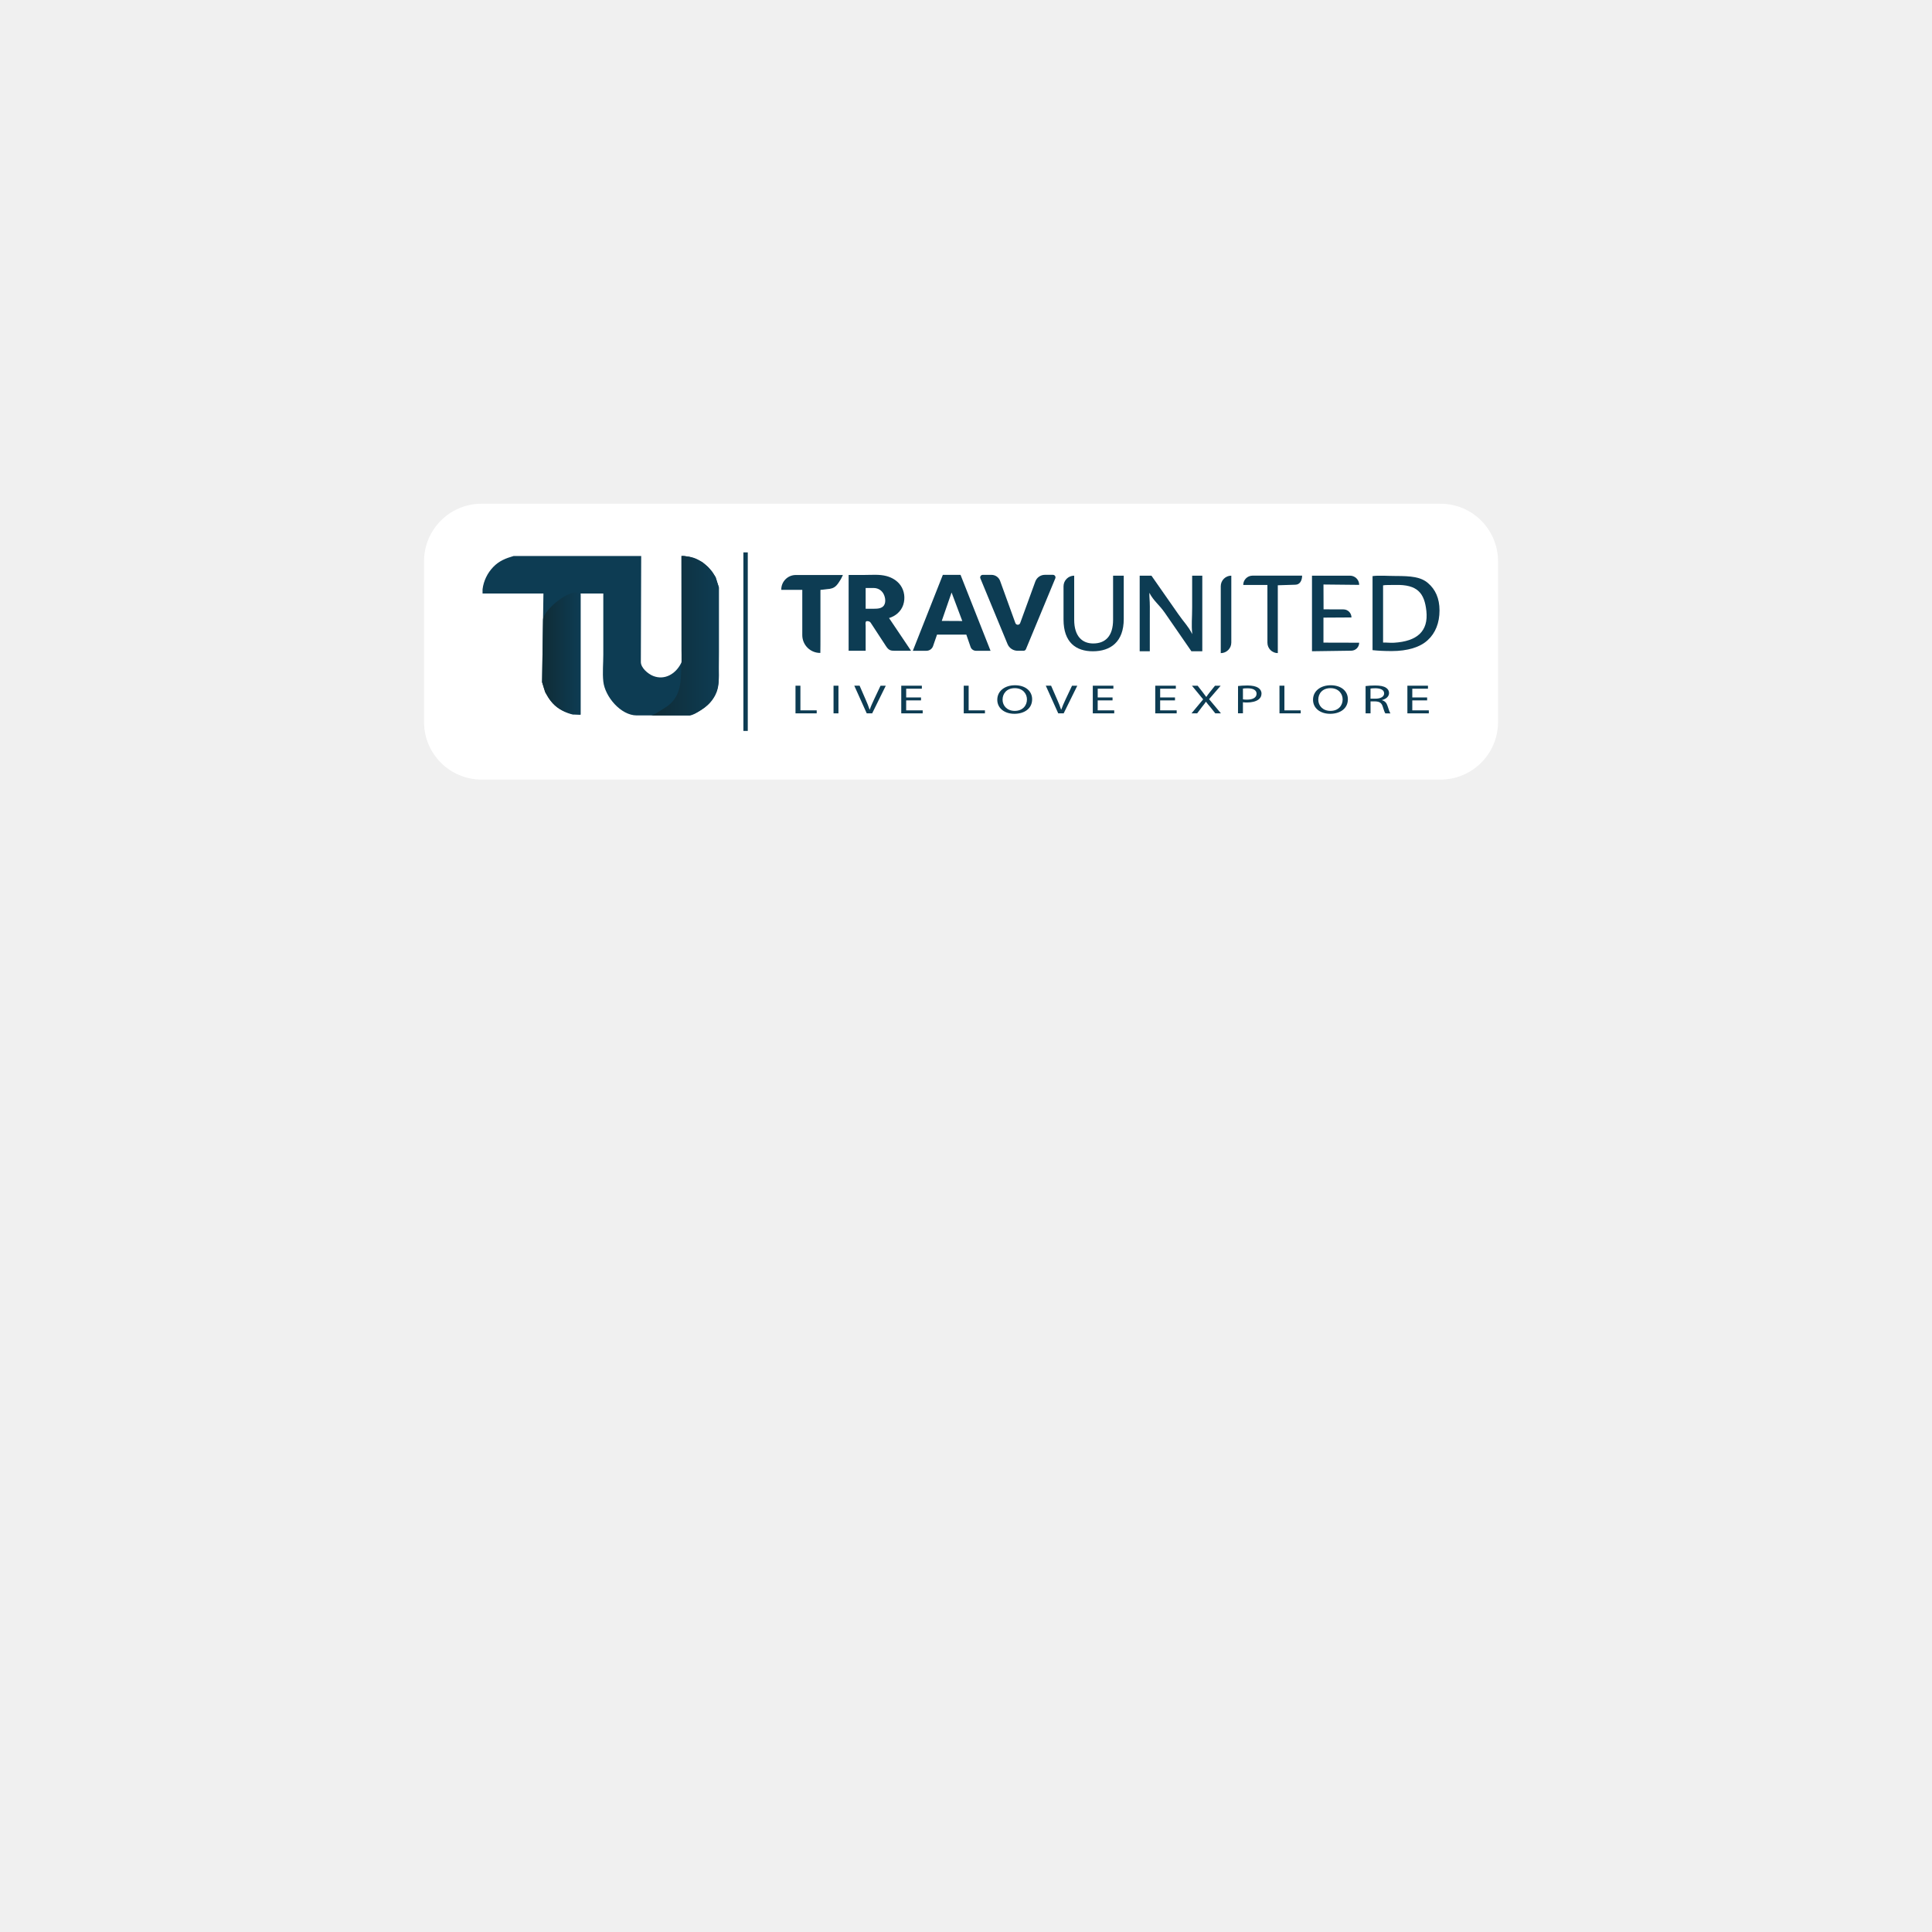
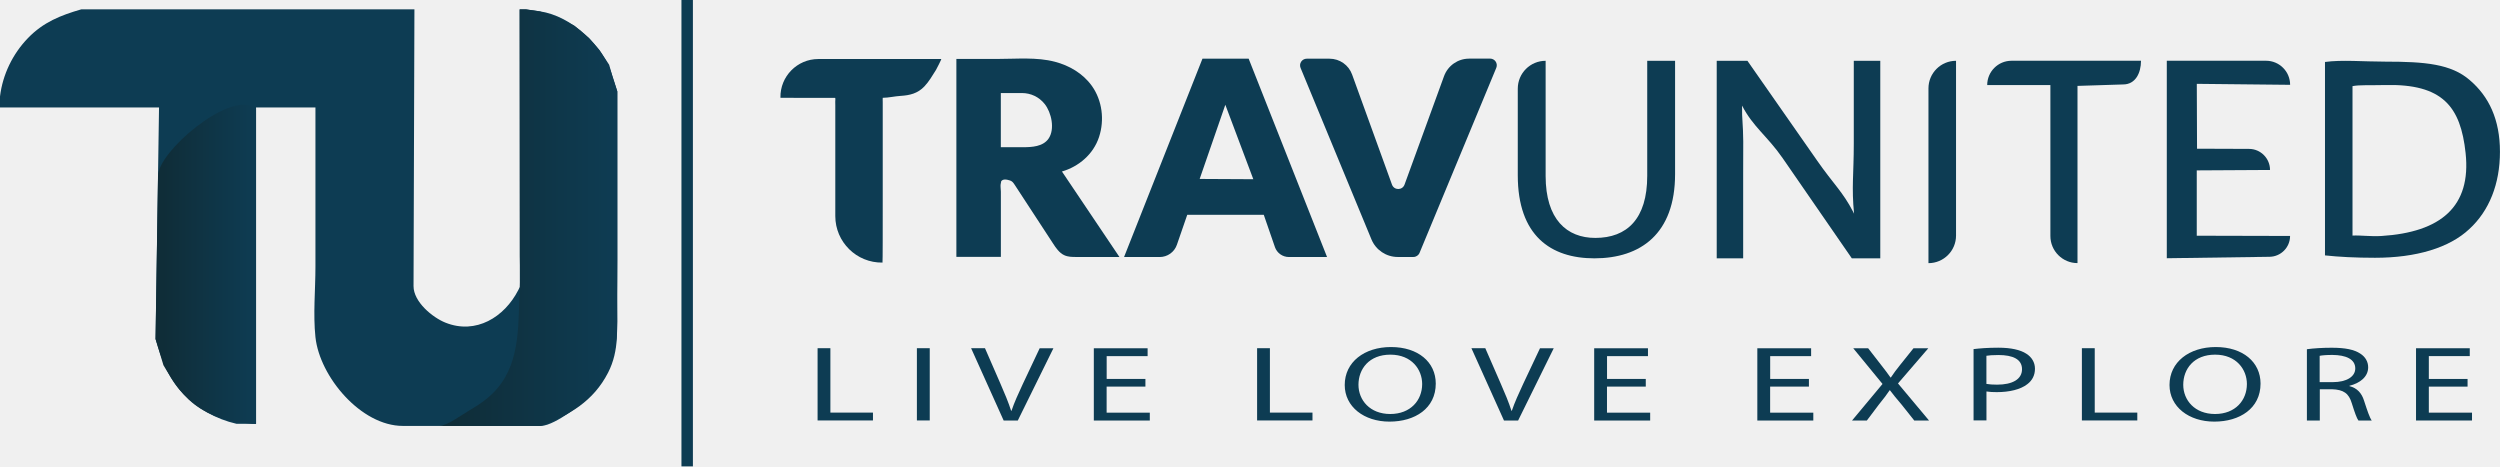
- <svg xmlns="http://www.w3.org/2000/svg" version="1.0" id="Layer_1" x="0px" y="0px" viewBox="0 0 1080 1080" style="enable-background:new 0 0 1080 1080;" xml:space="preserve">
-   <style type="text/css">
- 	.st0{fill:#FFFFFF;}
- 	.st1{fill:#0D3C53;}
- 	.st2{fill:url(#SVGID_1_);}
- 	.st3{fill:url(#SVGID_00000109014422537473481550000001116388177789008033_);}
- </style>
-   <path class="st0" d="M805.24,435.79H269.21c-17.77,0-32.17-14.4-32.17-32.17v-89.86c0-17.77,14.4-32.17,32.17-32.17h536.03  c17.77,0,32.17,14.4,32.17,32.17v89.86C837.41,421.39,823.01,435.79,805.24,435.79z" />
+ <svg xmlns="http://www.w3.org/2000/svg" xmlns:xlink="http://www.w3.org/1999/xlink" id="Layer_1" version="1.1" viewBox="0 0 534.96 99.8">
+   <defs>
+     <style>
+       .st0 {
+         fill: url(#linear-gradient1);
+       }
+ 
+       .st1 {
+         fill: #0d3c53;
+       }
+ 
+       .st2 {
+         fill: url(#linear-gradient);
+       }
+     </style>
+     <linearGradient id="linear-gradient" x1="33.28" y1="56.57" x2="54.79" y2="56.57" gradientUnits="userSpaceOnUse">
+       <stop offset=".08" stop-color="#0f2d38" />
+       <stop offset=".99" stop-color="#0e3c53" />
+     </linearGradient>
+     <linearGradient id="linear-gradient1" x1="93.98" y1="46.56" x2="132.09" y2="46.56" xlink:href="#linear-gradient" />
+   </defs>
  <g>
-     <g>
-       <path class="st1" d="M401.84,328.32c0,8.72,0,17.43,0,26.15c0,6.14,0,12.29,0,18.43c0,6.38,0.42,12.27-3.56,17.79    c-0.12,0.16-0.24,0.32-0.36,0.48c-1.88,2.47-4.25,4.52-6.82,6.24c-1.31,0.88-3.97,2.52-5.61,2.52c0,0-29.25,0-29.54,0    c-8.95,0-17.79-10.52-18.7-18.99c-0.52-4.91,0-10.17,0-15.1c0-2.38,0-34.05,0-34.05c0,0-12.71,0-12.71,0v67.68c0,0-4.21,0-4.21,0    c-4.33-0.99-8.36-3.25-11.43-6.46c-3.23-3.38-4.56-7.3-5.87-11.67l0.53-34.94l0.22-14.61h-34.03c0,0,0-2.36,0-2.36    c0.57-4.69,2.71-9.11,5.99-12.5c3.29-3.41,6.97-4.84,11.4-6.13h71.29c0,0-0.19,58.88-0.19,59.22c-0.01,3.36,4.05,6.72,6.85,7.83    c6.5,2.59,12.6-1.19,15.55-6.95l0.35-0.69l-0.04-59.41h1.35c0,0,2.99,0.43,2.99,0.43c6.74,0.97,13.71,7.48,15.52,13.88    C400.81,325.1,401.84,328.32,401.84,328.32z" />
-       <linearGradient id="SVGID_1_" gradientUnits="userSpaceOnUse" x1="303.027" y1="365.36" x2="324.533" y2="365.36">
-         <stop offset="0.081" style="stop-color:#0F2D38" />
-         <stop offset="0.991" style="stop-color:#0E3C53" />
-       </linearGradient>
-       <path class="st2" d="M324.53,332.07c0,0,0,67.37,0,67.4c0,0.28-5.49-0.6-6.03-0.74c-2.06-0.53-4.05-1.36-5.85-2.49    c-3.72-2.33-5.77-5.62-7.94-9.3l-1.68-5.6c0,0,0.53-34.9,0.53-34.94c0.09-5.21,14.9-17.73,20.25-14.72    C323.81,331.66,324.53,332.07,324.53,332.07z" />
-       <linearGradient id="SVGID_00000170274027539081654450000003866043083589104521_" gradientUnits="userSpaceOnUse" x1="363.724" y1="355.358" x2="401.838" y2="355.358">
-         <stop offset="0.081" style="stop-color:#0F2D38" />
-         <stop offset="0.991" style="stop-color:#0E3C53" />
-       </linearGradient>
-       <path style="fill:url(#SVGID_00000170274027539081654450000003866043083589104521_);" d="M401.84,328.32c0,12.04,0,24.08,0,36.11    c0,3.03-0.06,6.06-0.08,9.1c-0.02,5.3,0.61,10.14-1.9,15.02c-3.13,6.08-8.24,9.07-14.38,11.38c0,0-21.74,0-21.76,0    c1.68,0.01,5.01-2.48,6.49-3.34c2.22-1.28,4.36-2.77,6.01-4.75c5.12-6.13,4.31-14.23,4.77-21.65c0.14-2.19,0-4.44,0-6.63    c-0.01-10.65-0.02-21.3-0.02-31.94c-0.01-6.94-0.01-13.87-0.02-20.81c0,0,1.35,0,1.35,0l2.99,0.43l3.37,1.08l3.98,1.96l3.17,2.67    l2.24,2.57l2.05,3.13l0.7,2.48L401.84,328.32z" />
-     </g>
-     <path class="st1" d="M471.18,321.42c0.07,0-1.01,2.13-1.13,2.32c-0.77,1.22-1.51,2.52-2.52,3.58c-1.42,1.48-3.1,1.88-5.08,2   c-1.27,0.08-2.55,0.4-3.81,0.41c-0.03,0.28,0,0.5-0.01,0.92c-0.03,6.97,0.05,33.66-0.05,34.34c-5.56,0.08-10.1-4.41-10.1-9.96   c0-8.37,0-19.59,0-23.7c-0.07-1.15,0.15-1.67-0.13-1.59c-2.61-0.01-11.42,0.02-11.61-0.02c0-0.01,0-0.03,0-0.04   c-0.08-4.53,3.58-8.25,8.11-8.25c9.95,0,25.52,0.01,25.52,0C470.38,321.42,471.18,321.42,471.18,321.42z" />
-     <path class="st1" d="M496.08,362.29c-0.37-0.44-0.71-0.93-1.02-1.42c-2.73-4.16-5.46-8.32-8.17-12.5   c-0.18-0.27-0.35-0.54-0.61-0.74c-0.41-0.32-1.64-0.62-2.09-0.26c-0.34,0.27-0.16,0.21-0.28,0.59c-0.16,0.48,0,1.32,0,1.83   c0,1.9,0,3.8,0,5.7c0,0.52,0,8.27,0,8.27h-9.52v-42.36c2.97,0,5.94,0,8.92,0c3.99,0,8.29-0.42,12.18,0.61   c3.06,0.8,5.98,2.49,7.89,5.16c2.22,3.11,2.74,7.28,1.54,10.93c-1.22,3.72-4.36,6.34-7.94,7.39c4.1,6.1,8.2,12.19,12.3,18.29   c-3.06,0-6.13,0-9.19-0.01c-0.89,0-1.82-0.01-2.63-0.39C496.91,363.14,496.47,362.75,496.08,362.29z M483.91,328.7v11.59   c0,0,4.74,0,4.76,0c1.84,0,4.26-0.11,5.45-1.83c1.42-2.05,0.61-5.61-0.82-7.41c-1.22-1.54-3-2.35-4.89-2.35H483.91z" />
-     <path class="st1" d="M542.56,361.65l-2.38-6.89H523.8l-2.21,6.4c-0.54,1.57-2.02,2.63-3.68,2.63h-7.63l16.78-42.45h9.88   l16.78,42.45h-8.16C544.2,363.78,543,362.93,542.56,361.65z M526.45,347.09l11.48,0.06l-5.99-15.93L526.45,347.09z" />
-     <path class="st1" d="M584.09,321.33h4.51c1.02,0,1.71,1.03,1.32,1.98l-16.42,39.59c-0.22,0.53-0.74,0.88-1.32,0.88h-3.34   c-2.47,0-4.69-1.49-5.63-3.76l-15.17-36.7c-0.39-0.94,0.31-1.97,1.32-1.97h4.88c2.17,0,4.1,1.36,4.83,3.39l8.53,23.55   c0.46,1.26,2.23,1.26,2.69,0l8.45-23.2C579.57,322.82,581.7,321.33,584.09,321.33z" />
-     <path class="st1" d="M600.48,321.8v24.63c0,9.31,4.53,13.27,10.63,13.27c6.77,0,11.11-4.07,11.11-13.27V321.8h5.96v24.25   c0,12.77-7.38,18.02-17.27,18.02c-9.35,0-16.39-4.87-16.39-17.77v-18.54C594.52,324.47,597.19,321.8,600.48,321.8L600.48,321.8z" />
-     <path class="st1" d="M637.09,364.07V321.8h6.57l14.94,21.39c3.45,4.96,5.49,6.66,7.71,10.98l0.17,0.35   c-0.56-5.65-0.06-8.44-0.06-15.03V321.8h5.67v42.27h-6.09l-14.8-21.44c-3.25-4.7-6.34-6.68-8.69-11.25l0.02,2.03   c0.34,5.34,0.22,5.58,0.22,12.6v18.06L637.09,364.07L637.09,364.07z" />
-     <path class="st1" d="M688.31,321.8v37.4c0,3.26-2.64,5.9-5.9,5.9l0,0v-37.4C682.42,324.44,685.05,321.8,688.31,321.8L688.31,321.8z   " />
-     <path class="st1" d="M708.49,326.99h-13.51l0,0c0-2.87,2.33-5.2,5.2-5.2h26.06h1.65c0,2.63-1.19,5.07-3.82,5.07l-9.77,0.31v37.92   l0,0c-3.2,0-5.8-2.6-5.8-5.8L708.49,326.99L708.49,326.99z" />
-     <path class="st1" d="M755.48,345.16l-15.66,0.09v13.98l19.97,0.05l0,0c0,2.44-1.96,4.43-4.4,4.46l-21.98,0.31v-42.25h21.24   c2.84,0,5.15,2.3,5.15,5.15l0,0l-19.97-0.21l0.05,13.88l11.12,0.04C753.47,340.65,755.48,342.67,755.48,345.16L755.48,345.16z" />
-     <path class="st1" d="M767.27,322.05c3.58-0.5,8.26-0.07,12.93-0.07c8.46,0,14.08,0.49,18.07,3.98c4.06,3.47,6.43,8.41,6.43,15.3   c0,6.96-2.3,12.64-6.56,16.55c-4.26,3.99-11.3,6.14-20.18,6.14c-4.2,0-7.72-0.19-10.7-0.51V322.05z M773.16,359.2   c1.66-0.1,3.85,0.23,6.15,0.09c12.77-0.8,19.27-6.31,18.04-17.75c-1.06-9.87-4.85-14.89-17.34-14.55   c-3.04,0.08-5.31-0.07-6.86,0.23V359.2z" />
-     <path class="st1" d="M444.68,383.31h2.75v13.78h9.11v1.68h-11.85V383.31z" />
-     <path class="st1" d="M468.7,383.31v15.46h-2.75v-15.46H468.7z" />
-     <path class="st1" d="M484.51,398.76l-6.96-15.46h2.97l3.32,7.62c0.91,2.09,1.7,3.97,2.28,5.78h0.07c0.6-1.79,1.49-3.73,2.43-5.75   l3.6-7.63h2.94l-7.62,15.46L484.51,398.76L484.51,398.76z" />
-     <path class="st1" d="M514.84,391.52h-8.29v5.57h9.24v1.68h-11.98v-15.46h11.51v1.68h-8.76v4.89h8.29V391.52z" />
-     <path class="st1" d="M538.73,383.31h2.75v13.78h9.11v1.68h-11.85V383.31z" />
-     <path class="st1" d="M576.97,390.88c0,5.32-4.46,8.14-9.9,8.14c-5.62,0-9.58-3.17-9.58-7.84c0-4.91,4.21-8.12,9.9-8.12   C573.21,383.06,576.97,386.3,576.97,390.88z M560.44,391.13c0,3.31,2.47,6.26,6.8,6.26c4.37,0,6.83-2.91,6.83-6.42   c0-3.07-2.22-6.28-6.8-6.28C562.72,384.68,560.44,387.74,560.44,391.13z" />
-     <path class="st1" d="M591.56,398.76l-6.96-15.46h2.97l3.32,7.62c0.92,2.09,1.7,3.97,2.28,5.78h0.07c0.61-1.79,1.49-3.73,2.43-5.75   l3.6-7.63h2.94l-7.62,15.46L591.56,398.76L591.56,398.76z" />
-     <path class="st1" d="M621.91,391.52h-8.29v5.57h9.24v1.68h-11.98v-15.46h11.51v1.68h-8.76v4.89h8.29V391.52z" />
-     <path class="st1" d="M656.82,391.52h-8.29v5.57h9.24v1.68h-11.98v-15.46h11.51v1.68h-8.76v4.89h8.29V391.52z" />
-     <path class="st1" d="M679.35,398.76l-2.72-3.42c-1.11-1.3-1.81-2.15-2.47-3.04h-0.07c-0.6,0.89-1.2,1.72-2.31,3.07l-2.56,3.4h-3.17   l6.52-7.82l-6.26-7.63h3.19l2.81,3.62c0.79,1.01,1.39,1.79,1.96,2.62h0.09c0.6-0.91,1.14-1.63,1.93-2.62l2.9-3.62h3.17l-6.48,7.52   l6.64,7.93L679.35,398.76L679.35,398.76z" />
-     <path class="st1" d="M692.07,383.49c1.33-0.16,3.07-0.3,5.28-0.3c2.72,0,4.71,0.46,5.98,1.28c1.17,0.74,1.86,1.86,1.86,3.23   c0,1.4-0.57,2.5-1.65,3.31c-1.45,1.13-3.83,1.69-6.51,1.69c-0.82,0-1.58-0.03-2.22-0.14v6.19h-2.76L692.07,383.49L692.07,383.49z    M694.82,390.94c0.6,0.11,1.36,0.16,2.27,0.16c3.32,0,5.34-1.17,5.34-3.31c0-2.04-1.99-3.03-5.03-3.03c-1.2,0-2.12,0.07-2.59,0.16   L694.82,390.94L694.82,390.94z" />
-     <path class="st1" d="M715.23,383.31h2.76v13.78h9.11v1.68h-11.86L715.23,383.31L715.23,383.31z" />
-     <path class="st1" d="M753.47,390.88c0,5.32-4.46,8.14-9.9,8.14c-5.62,0-9.58-3.17-9.58-7.84c0-4.91,4.21-8.12,9.9-8.12   C749.71,383.06,753.47,386.3,753.47,390.88z M736.93,391.13c0,3.31,2.47,6.26,6.8,6.26c4.37,0,6.82-2.91,6.82-6.42   c0-3.07-2.22-6.28-6.8-6.28C739.2,384.68,736.93,387.74,736.93,391.13z" />
-     <path class="st1" d="M763.37,383.52c1.4-0.2,3.38-0.32,5.28-0.32c2.94,0,4.84,0.39,6.16,1.26c1.08,0.69,1.68,1.74,1.68,2.93   c0,2.04-1.77,3.4-4.01,3.95v0.07c1.65,0.41,2.63,1.51,3.13,3.12c0.7,2.15,1.2,3.65,1.65,4.25h-2.85c-0.35-0.44-0.82-1.77-1.42-3.69   c-0.63-2.13-1.77-2.93-4.26-3.01h-2.59v6.69h-2.76L763.37,383.52L763.37,383.52z M766.13,390.56h2.81c2.94,0,4.8-1.17,4.8-2.93   c0-1.99-1.99-2.87-4.9-2.89c-1.33,0-2.27,0.09-2.72,0.19V390.56z" />
-     <path class="st1" d="M797.77,391.52h-8.29v5.57h9.24v1.68h-11.98v-15.46h11.5v1.68h-8.76v4.89h8.29L797.77,391.52L797.77,391.52z" />
-     <rect x="415.56" y="308.79" class="st1" width="2.45" height="99.8" />
+     <path class="st1" d="M132.09,19.53v44.58c0,6.38.42,12.27-3.56,17.79-.12.16-.24.32-.36.48-1.88,2.47-4.25,4.52-6.82,6.24-1.31.88-3.97,2.52-5.61,2.52,0,0-29.25,0-29.54,0-8.95,0-17.79-10.52-18.7-18.99-.52-4.91,0-10.17,0-15.1,0-2.38,0-34.05,0-34.05h-12.71v67.68s-4.21,0-4.21,0c-4.33-.99-8.36-3.25-11.43-6.46-3.23-3.38-4.56-7.3-5.87-11.67l.53-34.94.22-14.61H0s0-2.36,0-2.36c.57-4.69,2.71-9.11,5.99-12.5S12.96,3.28,17.39,2h71.29s-.19,58.88-.19,59.22c-.01,3.36,4.05,6.72,6.85,7.83,6.5,2.59,12.6-1.19,15.55-6.95l.35-.69-.04-59.41h1.35l2.99.43c6.74.97,13.71,7.48,15.52,13.88,0,0,1.03,3.22,1.03,3.22Z" />
+     <path class="st2" d="M54.79,23.27v67.4c0,.28-5.49-.6-6.03-.74-2.06-.53-4.05-1.36-5.85-2.49-3.72-2.33-5.77-5.62-7.94-9.3l-1.68-5.6s.53-34.9.53-34.94c.09-5.21,14.9-17.73,20.25-14.72l.72.41Z" />
+     <path class="st0" d="M132.09,19.53c0,12.04,0,24.08,0,36.11,0,3.03-.06,6.06-.08,9.1-.02,5.3.61,10.14-1.9,15.02-3.13,6.08-8.24,9.07-14.38,11.38,0,0-21.74,0-21.76,0,1.68,0,5.01-2.48,6.49-3.34,2.22-1.28,4.36-2.77,6.01-4.75,5.12-6.13,4.31-14.23,4.77-21.65.14-2.19,0-4.44,0-6.63,0-10.65-.02-21.3-.02-31.94,0-6.94-.01-13.87-.02-20.81h1.35l2.99.43,3.37,1.08,3.98,1.96,3.17,2.67,2.24,2.57,2.05,3.13.7,2.48,1.03,3.22Z" />
  </g>
+   <path class="st1" d="M201.43,12.62c.07,0-1.01,2.13-1.13,2.32-.77,1.22-1.51,2.52-2.52,3.58-1.42,1.48-3.1,1.88-5.08,2-1.27.08-2.55.4-3.81.41-.03.28,0,.5,0,.92-.03,6.97.05,33.66-.05,34.34-5.56.08-10.1-4.41-10.1-9.96v-23.7c-.07-1.15.15-1.67-.13-1.59-2.61,0-11.42.02-11.61-.02v-.04c-.08-4.53,3.58-8.25,8.11-8.25,9.95,0,25.52,0,25.52,0,0,0,.81,0,.81,0Z" />
+   <path class="st1" d="M226.34,53.5c-.37-.44-.71-.93-1.02-1.42-2.73-4.16-5.46-8.32-8.17-12.5-.18-.27-.35-.54-.61-.74-.41-.32-1.64-.62-2.09-.26-.34.27-.16.21-.28.59-.16.48,0,1.32,0,1.83v13.97h-9.52V12.61h8.92c3.99,0,8.29-.42,12.18.61,3.06.8,5.98,2.49,7.89,5.16,2.22,3.11,2.74,7.28,1.54,10.93-1.22,3.72-4.36,6.34-7.94,7.39,4.1,6.1,8.2,12.19,12.3,18.29-3.06,0-6.13,0-9.19,0-.89,0-1.82,0-2.63-.39-.53-.24-.98-.63-1.36-1.09ZM214.16,19.91v11.59h4.76c1.84,0,4.26-.11,5.45-1.83,1.42-2.05.61-5.61-.82-7.41-1.22-1.54-3-2.35-4.89-2.35h-4.5Z" />
+   <path class="st1" d="M272.81,52.86l-2.38-6.89h-16.38l-2.21,6.4c-.54,1.57-2.02,2.63-3.68,2.63h-7.63l16.78-42.45h9.88l16.78,42.45h-8.16c-1.36,0-2.56-.86-3-2.13ZM256.71,38.29l11.48.06-5.99-15.93-5.49,15.87Z" />
+   <path class="st1" d="M314.35,12.54h4.51c1.02,0,1.71,1.03,1.32,1.98l-16.42,39.59c-.22.53-.74.88-1.32.88h-3.34c-2.47,0-4.69-1.49-5.63-3.76l-15.17-36.7c-.39-.94.31-1.97,1.32-1.97h4.88c2.17,0,4.1,1.36,4.83,3.39l8.53,23.55c.46,1.26,2.23,1.26,2.69,0l8.45-23.2c.83-2.26,2.96-3.75,5.35-3.75Z" />
+   <path class="st1" d="M330.74,13.01v24.63c0,9.31,4.53,13.27,10.63,13.27,6.77,0,11.11-4.07,11.11-13.27V13.01h5.96v24.25c0,12.77-7.38,18.02-17.27,18.02-9.35,0-16.39-4.87-16.39-17.77v-18.54c0-3.29,2.66-5.96,5.96-5.96h0Z" />
+   <path class="st1" d="M367.35,55.28V13.01h6.57l14.94,21.39c3.45,4.96,5.49,6.66,7.71,10.98l.17.35c-.56-5.65-.06-8.44-.06-15.03V13.01h5.67v42.27h-6.09l-14.8-21.44c-3.25-4.7-6.34-6.68-8.69-11.25l.02,2.03c.34,5.34.22,5.58.22,12.6v18.06h-5.67Z" />
+   <path class="st1" d="M418.56,13.01v37.4c0,3.26-2.64,5.9-5.9,5.9h0V18.91c0-3.26,2.64-5.9,5.9-5.9h0Z" />
+   <path class="st1" d="M438.74,18.2h-13.51c0-2.87,2.33-5.2,5.2-5.2h27.71c0,2.63-1.19,5.07-3.82,5.07l-9.77.31v37.92h0c-3.2,0-5.8-2.6-5.8-5.8V18.2h0Z" />
+   <path class="st1" d="M485.73,36.37l-15.66.09v13.98l19.97.05h0c0,2.44-1.96,4.43-4.4,4.46l-21.98.31V13h21.24c2.84,0,5.15,2.3,5.15,5.15h0l-19.97-.21.05,13.88,11.12.04c2.49,0,4.5,2.03,4.5,4.52h0Z" />
+   <path class="st1" d="M497.52,13.26c3.58-.5,8.26-.07,12.93-.07,8.46,0,14.08.49,18.07,3.98,4.06,3.47,6.43,8.41,6.43,15.3s-2.3,12.64-6.56,16.55c-4.26,3.99-11.3,6.14-20.18,6.14-4.2,0-7.72-.19-10.7-.51V13.26ZM503.41,50.41c1.66-.1,3.85.23,6.15.09,12.77-.8,19.27-6.31,18.04-17.75-1.06-9.87-4.85-14.89-17.34-14.55-3.04.08-5.31-.07-6.86.23v31.97Z" />
+   <path class="st1" d="M174.94,74.51h2.75v13.78h9.11v1.68h-11.85v-15.46Z" />
+   <path class="st1" d="M198.95,74.51v15.46h-2.75v-15.46h2.75Z" />
+   <path class="st1" d="M214.76,89.97l-6.96-15.46h2.97l3.32,7.62c.91,2.09,1.7,3.97,2.28,5.78h.07c.6-1.79,1.49-3.73,2.43-5.75l3.6-7.63h2.94l-7.62,15.46h-3.04Z" />
+   <path class="st1" d="M245.09,82.73h-8.29v5.57h9.24v1.68h-11.98v-15.46h11.51v1.68h-8.76v4.89h8.29v1.65Z" />
+   <path class="st1" d="M268.99,74.51h2.75v13.78h9.11v1.68h-11.85v-15.46Z" />
+   <path class="st1" d="M307.23,82.08c0,5.32-4.46,8.14-9.9,8.14s-9.58-3.17-9.58-7.84c0-4.91,4.21-8.12,9.9-8.12,5.82,0,9.58,3.24,9.58,7.82ZM290.69,82.33c0,3.31,2.47,6.26,6.8,6.26s6.83-2.91,6.83-6.42c0-3.07-2.22-6.28-6.8-6.28-4.55,0-6.83,3.06-6.83,6.45Z" />
+   <path class="st1" d="M321.82,89.97l-6.96-15.46h2.97l3.32,7.62c.92,2.09,1.7,3.97,2.28,5.78h.07c.61-1.79,1.49-3.73,2.43-5.75l3.6-7.63h2.94l-7.62,15.46h-3.04Z" />
+   <path class="st1" d="M352.16,82.73h-8.29v5.57h9.24v1.68h-11.98v-15.46h11.51v1.68h-8.76v4.89h8.29v1.65Z" />
+   <path class="st1" d="M387.07,82.73h-8.29v5.57h9.24v1.68h-11.98v-15.46h11.51v1.68h-8.76v4.89h8.29v1.65Z" />
+   <path class="st1" d="M409.61,89.97l-2.72-3.42c-1.11-1.3-1.81-2.15-2.47-3.04h-.07c-.6.89-1.2,1.72-2.31,3.07l-2.56,3.4h-3.17l6.52-7.82-6.26-7.63h3.19l2.81,3.62c.79,1.01,1.39,1.79,1.96,2.62h.09c.6-.91,1.14-1.63,1.93-2.62l2.9-3.62h3.17l-6.48,7.52,6.64,7.93h-3.18Z" />
+   <path class="st1" d="M422.33,74.7c1.33-.16,3.07-.3,5.28-.3,2.72,0,4.71.46,5.98,1.28,1.17.74,1.86,1.86,1.86,3.23s-.57,2.5-1.65,3.31c-1.45,1.13-3.83,1.69-6.51,1.69-.82,0-1.58-.03-2.22-.14v6.19h-2.76v-15.27h0ZM425.07,82.15c.6.11,1.36.16,2.27.16,3.32,0,5.34-1.17,5.34-3.31s-1.99-3.03-5.03-3.03c-1.2,0-2.12.07-2.59.16v6.01h0Z" />
+   <path class="st1" d="M445.48,74.51h2.76v13.78h9.11v1.68h-11.86v-15.46h0Z" />
+   <path class="st1" d="M483.72,82.08c0,5.32-4.46,8.14-9.9,8.14s-9.58-3.17-9.58-7.84c0-4.91,4.21-8.12,9.9-8.12,5.82,0,9.58,3.24,9.58,7.82ZM467.18,82.33c0,3.31,2.47,6.26,6.8,6.26s6.82-2.91,6.82-6.42c0-3.07-2.22-6.28-6.8-6.28-4.55,0-6.82,3.06-6.82,6.45Z" />
+   <path class="st1" d="M493.63,74.73c1.4-.2,3.38-.32,5.28-.32,2.94,0,4.84.39,6.16,1.26,1.08.69,1.68,1.74,1.68,2.93,0,2.04-1.77,3.4-4.01,3.95v.07c1.65.41,2.63,1.51,3.13,3.12.7,2.15,1.2,3.65,1.65,4.25h-2.85c-.35-.44-.82-1.77-1.42-3.69-.63-2.13-1.77-2.93-4.26-3.01h-2.59v6.69h-2.76v-15.25h0ZM496.38,81.77h2.81c2.94,0,4.8-1.17,4.8-2.93,0-1.99-1.99-2.87-4.9-2.89-1.33,0-2.27.09-2.72.19v5.63Z" />
+   <path class="st1" d="M528.02,82.73h-8.29v5.57h9.24v1.68h-11.98v-15.46h11.5v1.68h-8.76v4.89h8.29v1.65h0Z" />
+   <rect class="st1" x="145.82" width="2.45" height="99.8" />
</svg>
